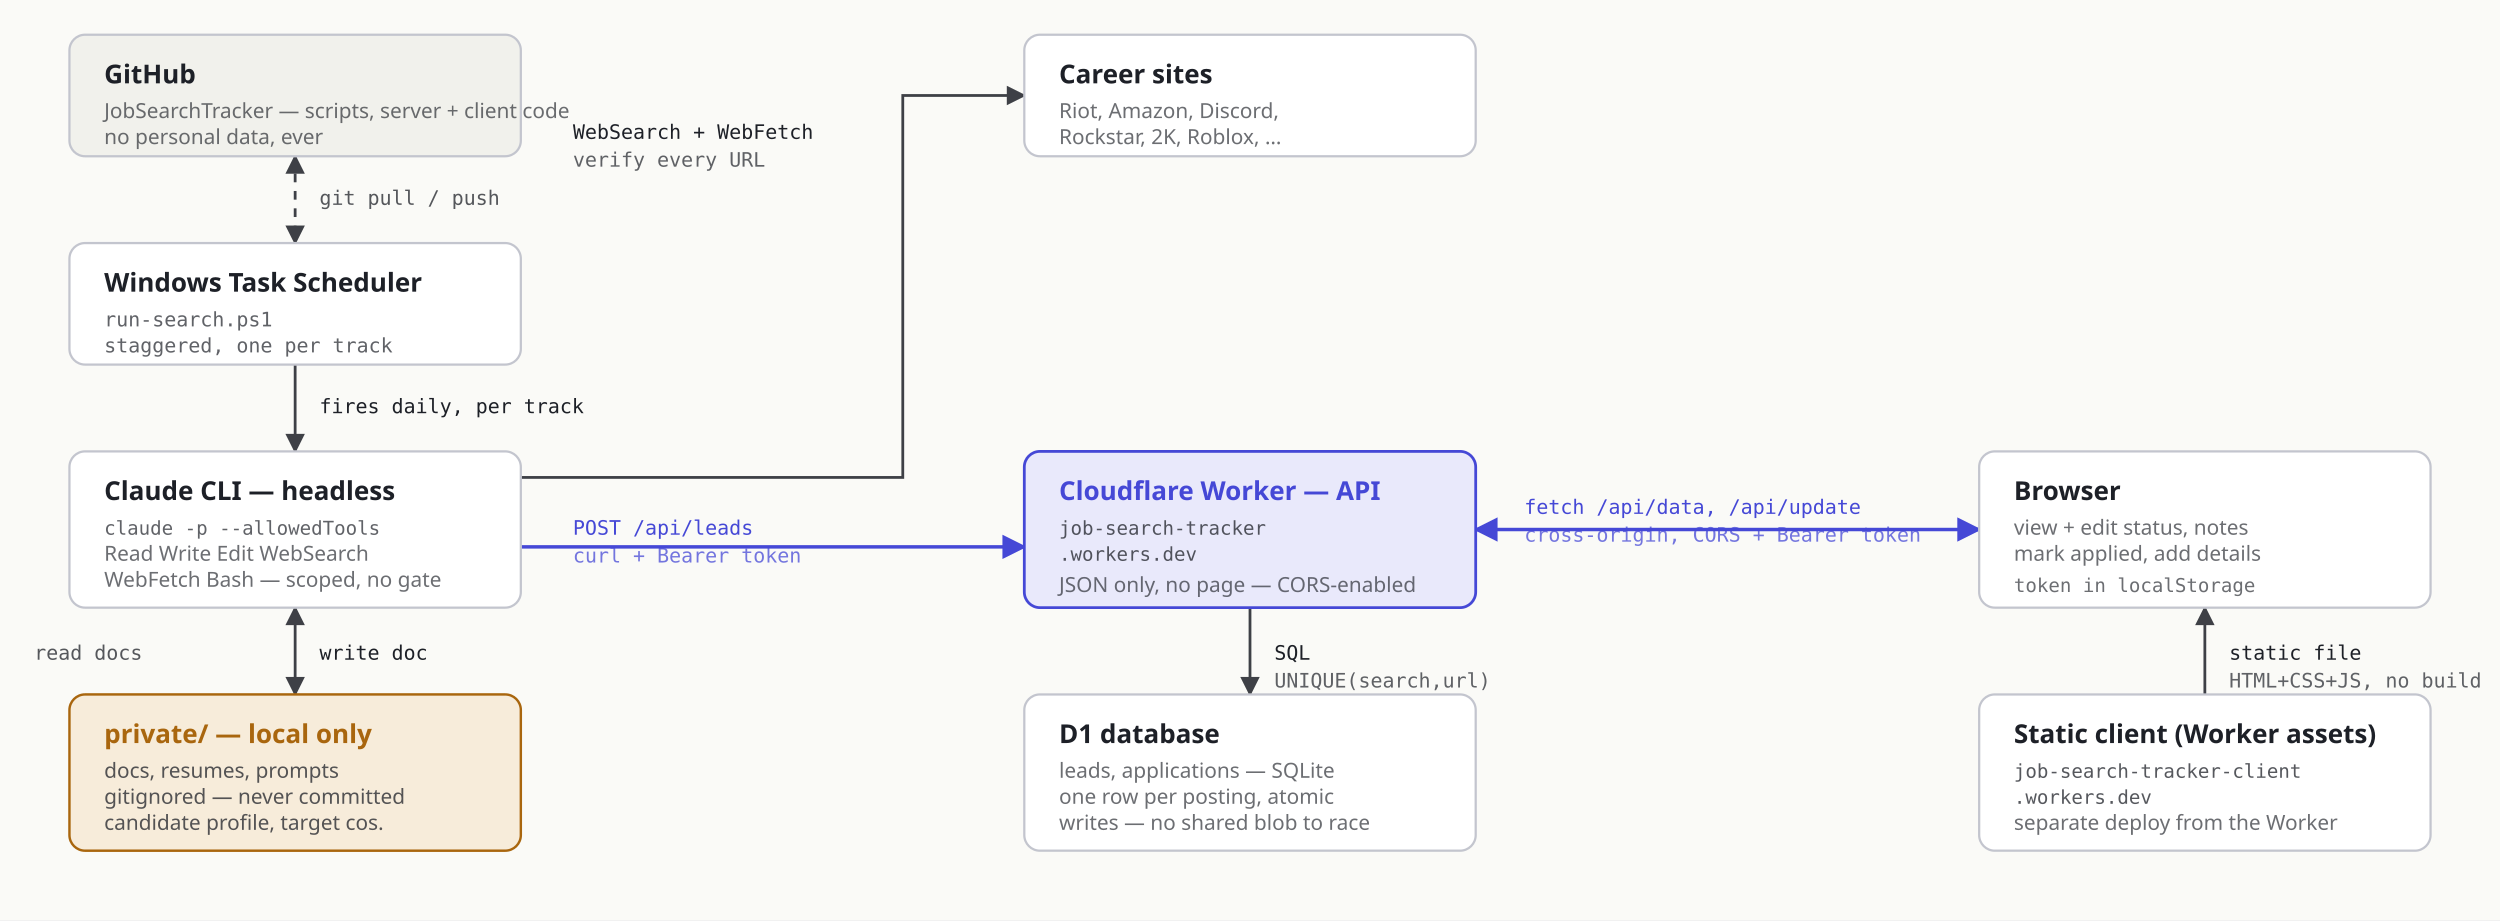
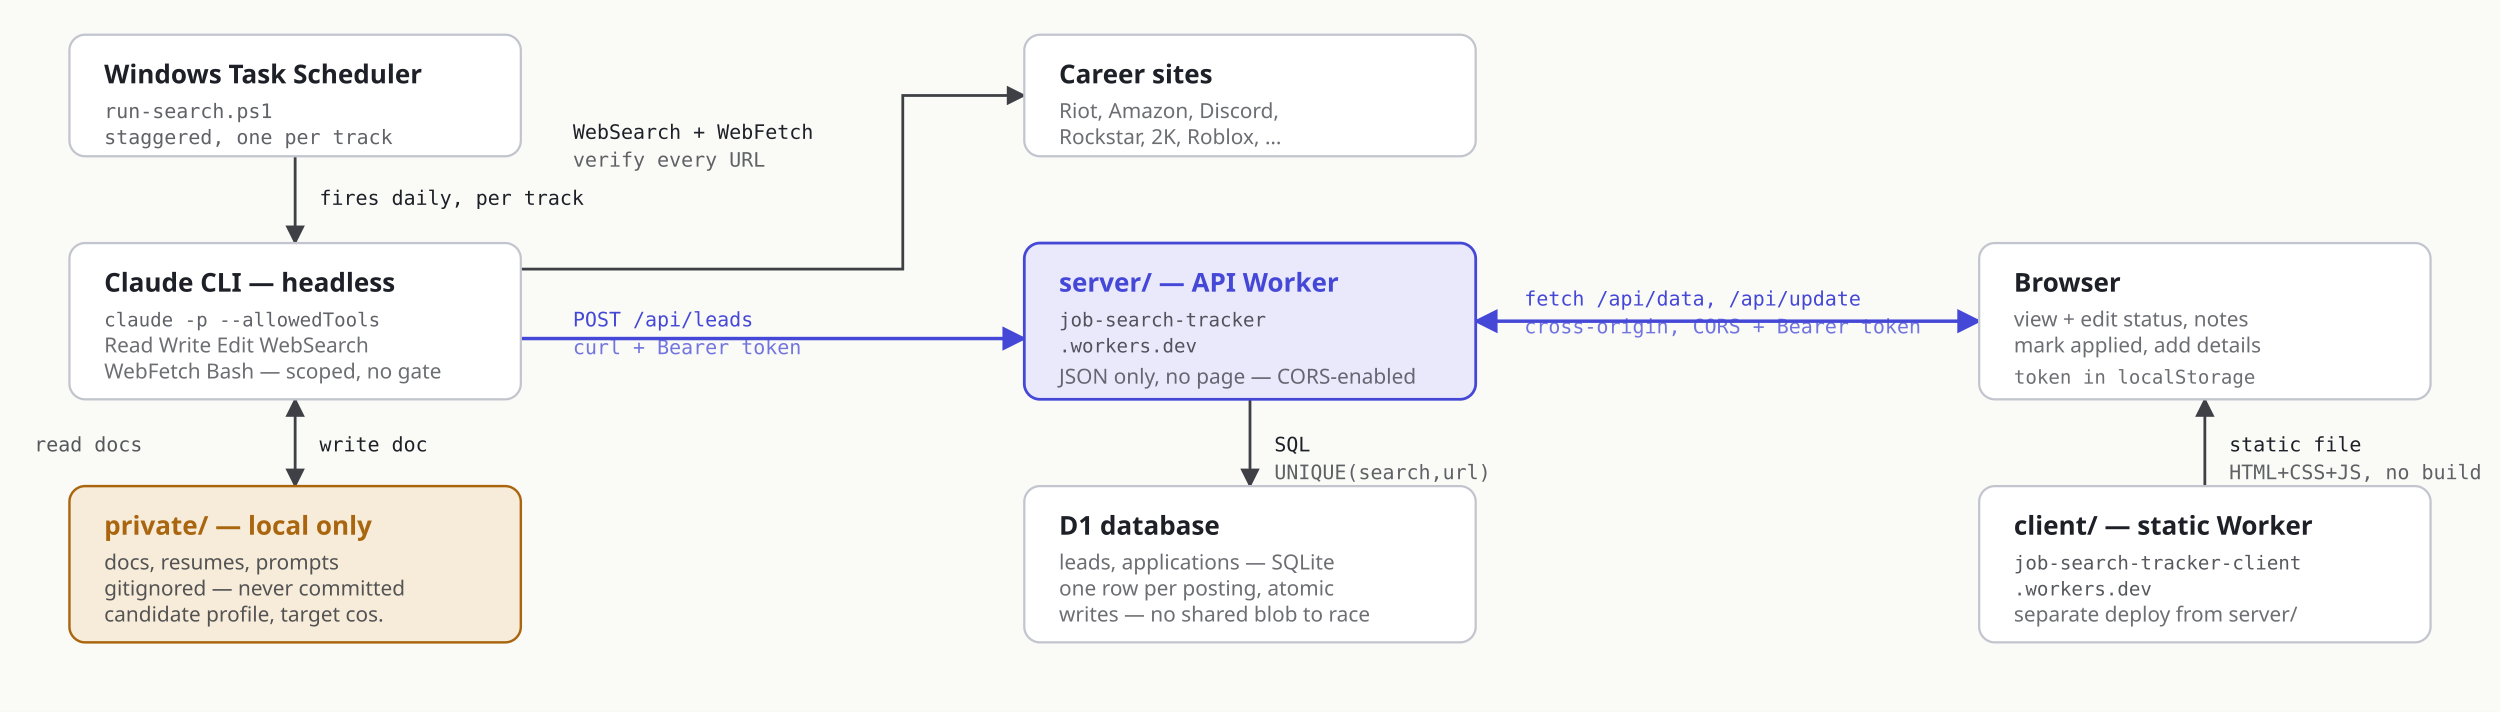
- <svg xmlns="http://www.w3.org/2000/svg" viewBox="0 0 1440 530" role="img" aria-label="Windows Task Scheduler fires the claude CLI daily, once per configured track; it reads and writes private local data, searches and verifies career sites, and posts new leads to a Cloudflare Worker API. The Worker reads and writes a D1 database and answers the browser's cross-origin API calls; a separate static-assets Worker deployment serves the browser the tracker page itself. Tooling code (server and client) syncs separately with GitHub, never touching the private data.">
-   <rect x="0" y="0" width="1440" height="530" fill="#FAFAF7" />
+ <svg xmlns="http://www.w3.org/2000/svg" viewBox="0 0 1440 410" role="img" aria-label="Windows Task Scheduler fires the claude CLI daily, once per configured track; it reads and writes private local data, searches and verifies career sites, and posts new leads to a Cloudflare Worker API in server/. That API reads and writes a D1 database and answers the browser's cross-origin API calls; a separate static-assets Worker deployment, client/, serves the browser the tracker page itself.">
+   <rect x="0" y="0" width="1440" height="410" fill="#FAFAF7" />
  <defs>
    <marker id="arrow" viewBox="0 0 10 10" refX="9" refY="5" markerWidth="7" markerHeight="7" orient="auto-start-reverse">
      <path d="M0,0 L10,5 L0,10 z" fill="#1D2027" />
    </marker>
    <marker id="arrowAccent" viewBox="0 0 10 10" refX="9" refY="5" markerWidth="7" markerHeight="7" orient="auto-start-reverse">
      <path d="M0,0 L10,5 L0,10 z" fill="#4548D6" />
    </marker>
  </defs>
  <g fill="none" stroke="#1D2027" stroke-width="1.6" opacity="0.85">
-     <line x1="170" y1="90" x2="170" y2="140" stroke-dasharray="5 5" marker-end="url(#arrow)" marker-start="url(#arrow)" />
-     <line x1="170" y1="210" x2="170" y2="260" marker-end="url(#arrow)" />
-     <line x1="170" y1="350" x2="170" y2="400" marker-end="url(#arrow)" marker-start="url(#arrow)" />
-     <polyline points="300,275 520,275 520,55 590,55" fill="none" marker-end="url(#arrow)" />
-     <line x1="720" y1="350" x2="720" y2="400" marker-end="url(#arrow)" />
-     <line x1="1270" y1="400" x2="1270" y2="350" marker-end="url(#arrow)" />
+     <line x1="170" y1="90" x2="170" y2="140" marker-end="url(#arrow)" />
+     <line x1="170" y1="230" x2="170" y2="280" marker-end="url(#arrow)" marker-start="url(#arrow)" />
+     <polyline points="300,155 520,155 520,55 590,55" fill="none" marker-end="url(#arrow)" />
+     <line x1="720" y1="230" x2="720" y2="280" marker-end="url(#arrow)" />
+     <line x1="1270" y1="280" x2="1270" y2="230" marker-end="url(#arrow)" />
  </g>
  <g fill="none" stroke="#4548D6" stroke-width="2">
-     <line x1="300" y1="315" x2="590" y2="315" marker-end="url(#arrowAccent)" />
-     <line x1="850" y1="305" x2="1140" y2="305" marker-end="url(#arrowAccent)" marker-start="url(#arrowAccent)" />
+     <line x1="300" y1="195" x2="590" y2="195" marker-end="url(#arrowAccent)" />
+     <line x1="850" y1="185" x2="1140" y2="185" marker-end="url(#arrowAccent)" marker-start="url(#arrowAccent)" />
  </g>
  <g font-family="'Space Mono', ui-monospace, monospace" font-size="11.5" fill="#1D2027">
-     <text x="184" y="118" opacity="0.75">git pull / push</text>
-     <text x="184" y="238">fires daily, per track</text>
-     <text x="82" y="380" text-anchor="end" opacity="0.75">read docs</text>
-     <text x="184" y="380">write doc</text>
+     <text x="184" y="118">fires daily, per track</text>
+     <text x="82" y="260" text-anchor="end" opacity="0.75">read docs</text>
+     <text x="184" y="260">write doc</text>
    <text x="330" y="80">WebSearch + WebFetch</text>
    <text x="330" y="96" opacity="0.7">verify every URL</text>
-     <text x="734" y="380">SQL</text>
-     <text x="734" y="396" opacity="0.7">UNIQUE(search,url)</text>
-     <text x="1284" y="380">static file</text>
-     <text x="1284" y="396" opacity="0.7">HTML+CSS+JS, no build</text>
+     <text x="734" y="260">SQL</text>
+     <text x="734" y="276" opacity="0.7">UNIQUE(search,url)</text>
+     <text x="1284" y="260">static file</text>
+     <text x="1284" y="276" opacity="0.7">HTML+CSS+JS, no build</text>
  </g>
  <g font-family="'Space Mono', ui-monospace, monospace" font-size="11.5" fill="#4548D6">
-     <text x="330" y="308">POST /api/leads</text>
-     <text x="330" y="324" opacity="0.75">curl + Bearer token</text>
-     <text x="878" y="296">fetch /api/data, /api/update</text>
-     <text x="878" y="312" opacity="0.75">cross-origin, CORS + Bearer token</text>
+     <text x="330" y="188">POST /api/leads</text>
+     <text x="330" y="204" opacity="0.75">curl + Bearer token</text>
+     <text x="878" y="176">fetch /api/data, /api/update</text>
+     <text x="878" y="192" opacity="0.75">cross-origin, CORS + Bearer token</text>
  </g>
  <g>
-     <rect x="40" y="20" width="260" height="70" rx="9" fill="#F1F1EC" stroke="#C3C5CE" stroke-width="1.3" />
-     <text x="60" y="48" font-family="'Archivo', sans-serif" font-weight="700" font-size="15" fill="#1D2027">GitHub</text>
-     <text x="60" y="68" font-family="'Source Sans 3', sans-serif" font-size="12" fill="#1D2027" opacity="0.65">JobSearchTracker — scripts, server + client code</text>
-     <text x="60" y="83" font-family="'Source Sans 3', sans-serif" font-size="12" fill="#1D2027" opacity="0.65">no personal data, ever</text>
+     <rect x="40" y="20" width="260" height="70" rx="9" fill="#FFFFFF" stroke="#C3C5CE" stroke-width="1.3" />
+     <text x="60" y="48" font-family="'Archivo', sans-serif" font-weight="700" font-size="15" fill="#1D2027">Windows Task Scheduler</text>
+     <text x="60" y="68" font-family="'Space Mono', monospace" font-size="11.5" fill="#1D2027" opacity="0.7">run-search.ps1</text>
+     <text x="60" y="83" font-family="'Space Mono', monospace" font-size="11.5" fill="#1D2027" opacity="0.7">staggered, one per track</text>
  </g>
  <g>
-     <rect x="40" y="140" width="260" height="70" rx="9" fill="#FFFFFF" stroke="#C3C5CE" stroke-width="1.3" />
-     <text x="60" y="168" font-family="'Archivo', sans-serif" font-weight="700" font-size="15" fill="#1D2027">Windows Task Scheduler</text>
-     <text x="60" y="188" font-family="'Space Mono', monospace" font-size="11.5" fill="#1D2027" opacity="0.7">run-search.ps1</text>
-     <text x="60" y="203" font-family="'Space Mono', monospace" font-size="11.5" fill="#1D2027" opacity="0.7">staggered, one per track</text>
+     <rect x="40" y="140" width="260" height="90" rx="9" fill="#FFFFFF" stroke="#C3C5CE" stroke-width="1.3" />
+     <text x="60" y="168" font-family="'Archivo', sans-serif" font-weight="700" font-size="15" fill="#1D2027">Claude CLI — headless</text>
+     <text x="60" y="188" font-family="'Space Mono', monospace" font-size="11" fill="#1D2027" opacity="0.7">claude -p --allowedTools</text>
+     <text x="60" y="203" font-family="'Source Sans 3', sans-serif" font-size="12" fill="#1D2027" opacity="0.65">Read Write Edit WebSearch</text>
+     <text x="60" y="218" font-family="'Source Sans 3', sans-serif" font-size="12" fill="#1D2027" opacity="0.65">WebFetch Bash — scoped, no gate</text>
  </g>
  <g>
-     <rect x="40" y="260" width="260" height="90" rx="9" fill="#FFFFFF" stroke="#C3C5CE" stroke-width="1.3" />
-     <text x="60" y="288" font-family="'Archivo', sans-serif" font-weight="700" font-size="15" fill="#1D2027">Claude CLI — headless</text>
-     <text x="60" y="308" font-family="'Space Mono', monospace" font-size="11" fill="#1D2027" opacity="0.7">claude -p --allowedTools</text>
-     <text x="60" y="323" font-family="'Source Sans 3', sans-serif" font-size="12" fill="#1D2027" opacity="0.65">Read Write Edit WebSearch</text>
-     <text x="60" y="338" font-family="'Source Sans 3', sans-serif" font-size="12" fill="#1D2027" opacity="0.65">WebFetch Bash — scoped, no gate</text>
-   </g>
-   <g>
-     <rect x="40" y="400" width="260" height="90" rx="9" fill="#F7ECDA" stroke="#A9660E" stroke-width="1.4" />
-     <text x="60" y="428" font-family="'Archivo', sans-serif" font-weight="700" font-size="15" fill="#A9660E">private/ — local only</text>
-     <text x="60" y="448" font-family="'Source Sans 3', sans-serif" font-size="12" fill="#1D2027" opacity="0.75">docs, resumes, prompts</text>
-     <text x="60" y="463" font-family="'Source Sans 3', sans-serif" font-size="12" fill="#1D2027" opacity="0.75">gitignored — never committed</text>
-     <text x="60" y="478" font-family="'Source Sans 3', sans-serif" font-size="12" fill="#1D2027" opacity="0.75">candidate profile, target cos.</text>
+     <rect x="40" y="280" width="260" height="90" rx="9" fill="#F7ECDA" stroke="#A9660E" stroke-width="1.4" />
+     <text x="60" y="308" font-family="'Archivo', sans-serif" font-weight="700" font-size="15" fill="#A9660E">private/ — local only</text>
+     <text x="60" y="328" font-family="'Source Sans 3', sans-serif" font-size="12" fill="#1D2027" opacity="0.75">docs, resumes, prompts</text>
+     <text x="60" y="343" font-family="'Source Sans 3', sans-serif" font-size="12" fill="#1D2027" opacity="0.75">gitignored — never committed</text>
+     <text x="60" y="358" font-family="'Source Sans 3', sans-serif" font-size="12" fill="#1D2027" opacity="0.75">candidate profile, target cos.</text>
  </g>
  <g>
    <rect x="590" y="20" width="260" height="70" rx="9" fill="#FFFFFF" stroke="#C3C5CE" stroke-width="1.3" />
    <text x="610" y="48" font-family="'Archivo', sans-serif" font-weight="700" font-size="15" fill="#1D2027">Career sites</text>
    <text x="610" y="68" font-family="'Source Sans 3', sans-serif" font-size="12" fill="#1D2027" opacity="0.65">Riot, Amazon, Discord,</text>
    <text x="610" y="83" font-family="'Source Sans 3', sans-serif" font-size="12" fill="#1D2027" opacity="0.65">Rockstar, 2K, Roblox, …</text>
  </g>
  <g>
-     <rect x="590" y="260" width="260" height="90" rx="9" fill="#E9E9FB" stroke="#4548D6" stroke-width="1.6" />
-     <text x="610" y="288" font-family="'Archivo', sans-serif" font-weight="700" font-size="15" fill="#4548D6">Cloudflare Worker — API</text>
-     <text x="610" y="308" font-family="'Space Mono', monospace" font-size="11" fill="#1D2027" opacity="0.75">job-search-tracker</text>
-     <text x="610" y="323" font-family="'Space Mono', monospace" font-size="11" fill="#1D2027" opacity="0.75">.workers.dev</text>
-     <text x="610" y="341" font-family="'Source Sans 3', sans-serif" font-size="12" fill="#1D2027" opacity="0.65">JSON only, no page — CORS-enabled</text>
+     <rect x="590" y="140" width="260" height="90" rx="9" fill="#E9E9FB" stroke="#4548D6" stroke-width="1.6" />
+     <text x="610" y="168" font-family="'Archivo', sans-serif" font-weight="700" font-size="15" fill="#4548D6">server/ — API Worker</text>
+     <text x="610" y="188" font-family="'Space Mono', monospace" font-size="11" fill="#1D2027" opacity="0.75">job-search-tracker</text>
+     <text x="610" y="203" font-family="'Space Mono', monospace" font-size="11" fill="#1D2027" opacity="0.75">.workers.dev</text>
+     <text x="610" y="221" font-family="'Source Sans 3', sans-serif" font-size="12" fill="#1D2027" opacity="0.65">JSON only, no page — CORS-enabled</text>
  </g>
  <g>
-     <rect x="590" y="400" width="260" height="90" rx="9" fill="#FFFFFF" stroke="#C3C5CE" stroke-width="1.3" />
-     <text x="610" y="428" font-family="'Archivo', sans-serif" font-weight="700" font-size="15" fill="#1D2027">D1 database</text>
-     <text x="610" y="448" font-family="'Source Sans 3', sans-serif" font-size="12" fill="#1D2027" opacity="0.65">leads, applications — SQLite</text>
-     <text x="610" y="463" font-family="'Source Sans 3', sans-serif" font-size="12" fill="#1D2027" opacity="0.65">one row per posting, atomic</text>
-     <text x="610" y="478" font-family="'Source Sans 3', sans-serif" font-size="12" fill="#1D2027" opacity="0.65">writes — no shared blob to race</text>
+     <rect x="590" y="280" width="260" height="90" rx="9" fill="#FFFFFF" stroke="#C3C5CE" stroke-width="1.3" />
+     <text x="610" y="308" font-family="'Archivo', sans-serif" font-weight="700" font-size="15" fill="#1D2027">D1 database</text>
+     <text x="610" y="328" font-family="'Source Sans 3', sans-serif" font-size="12" fill="#1D2027" opacity="0.65">leads, applications — SQLite</text>
+     <text x="610" y="343" font-family="'Source Sans 3', sans-serif" font-size="12" fill="#1D2027" opacity="0.65">one row per posting, atomic</text>
+     <text x="610" y="358" font-family="'Source Sans 3', sans-serif" font-size="12" fill="#1D2027" opacity="0.65">writes — no shared blob to race</text>
  </g>
  <g>
-     <rect x="1140" y="260" width="260" height="90" rx="9" fill="#FFFFFF" stroke="#C3C5CE" stroke-width="1.3" />
-     <text x="1160" y="288" font-family="'Archivo', sans-serif" font-weight="700" font-size="15" fill="#1D2027">Browser</text>
-     <text x="1160" y="308" font-family="'Source Sans 3', sans-serif" font-size="12" fill="#1D2027" opacity="0.65">view + edit status, notes</text>
-     <text x="1160" y="323" font-family="'Source Sans 3', sans-serif" font-size="12" fill="#1D2027" opacity="0.65">mark applied, add details</text>
-     <text x="1160" y="341" font-family="'Space Mono', monospace" font-size="11" fill="#1D2027" opacity="0.65">token in localStorage</text>
+     <rect x="1140" y="140" width="260" height="90" rx="9" fill="#FFFFFF" stroke="#C3C5CE" stroke-width="1.3" />
+     <text x="1160" y="168" font-family="'Archivo', sans-serif" font-weight="700" font-size="15" fill="#1D2027">Browser</text>
+     <text x="1160" y="188" font-family="'Source Sans 3', sans-serif" font-size="12" fill="#1D2027" opacity="0.65">view + edit status, notes</text>
+     <text x="1160" y="203" font-family="'Source Sans 3', sans-serif" font-size="12" fill="#1D2027" opacity="0.65">mark applied, add details</text>
+     <text x="1160" y="221" font-family="'Space Mono', monospace" font-size="11" fill="#1D2027" opacity="0.65">token in localStorage</text>
  </g>
  <g>
-     <rect x="1140" y="400" width="260" height="90" rx="9" fill="#FFFFFF" stroke="#C3C5CE" stroke-width="1.3" />
-     <text x="1160" y="428" font-family="'Archivo', sans-serif" font-weight="700" font-size="15" fill="#1D2027">Static client (Worker assets)</text>
-     <text x="1160" y="448" font-family="'Space Mono', monospace" font-size="11" fill="#1D2027" opacity="0.75">job-search-tracker-client</text>
-     <text x="1160" y="463" font-family="'Space Mono', monospace" font-size="11" fill="#1D2027" opacity="0.75">.workers.dev</text>
-     <text x="1160" y="478" font-family="'Source Sans 3', sans-serif" font-size="12" fill="#1D2027" opacity="0.65">separate deploy from the Worker</text>
+     <rect x="1140" y="280" width="260" height="90" rx="9" fill="#FFFFFF" stroke="#C3C5CE" stroke-width="1.3" />
+     <text x="1160" y="308" font-family="'Archivo', sans-serif" font-weight="700" font-size="15" fill="#1D2027">client/ — static Worker</text>
+     <text x="1160" y="328" font-family="'Space Mono', monospace" font-size="11" fill="#1D2027" opacity="0.75">job-search-tracker-client</text>
+     <text x="1160" y="343" font-family="'Space Mono', monospace" font-size="11" fill="#1D2027" opacity="0.75">.workers.dev</text>
+     <text x="1160" y="358" font-family="'Source Sans 3', sans-serif" font-size="12" fill="#1D2027" opacity="0.65">separate deploy from server/</text>
  </g>
</svg>
